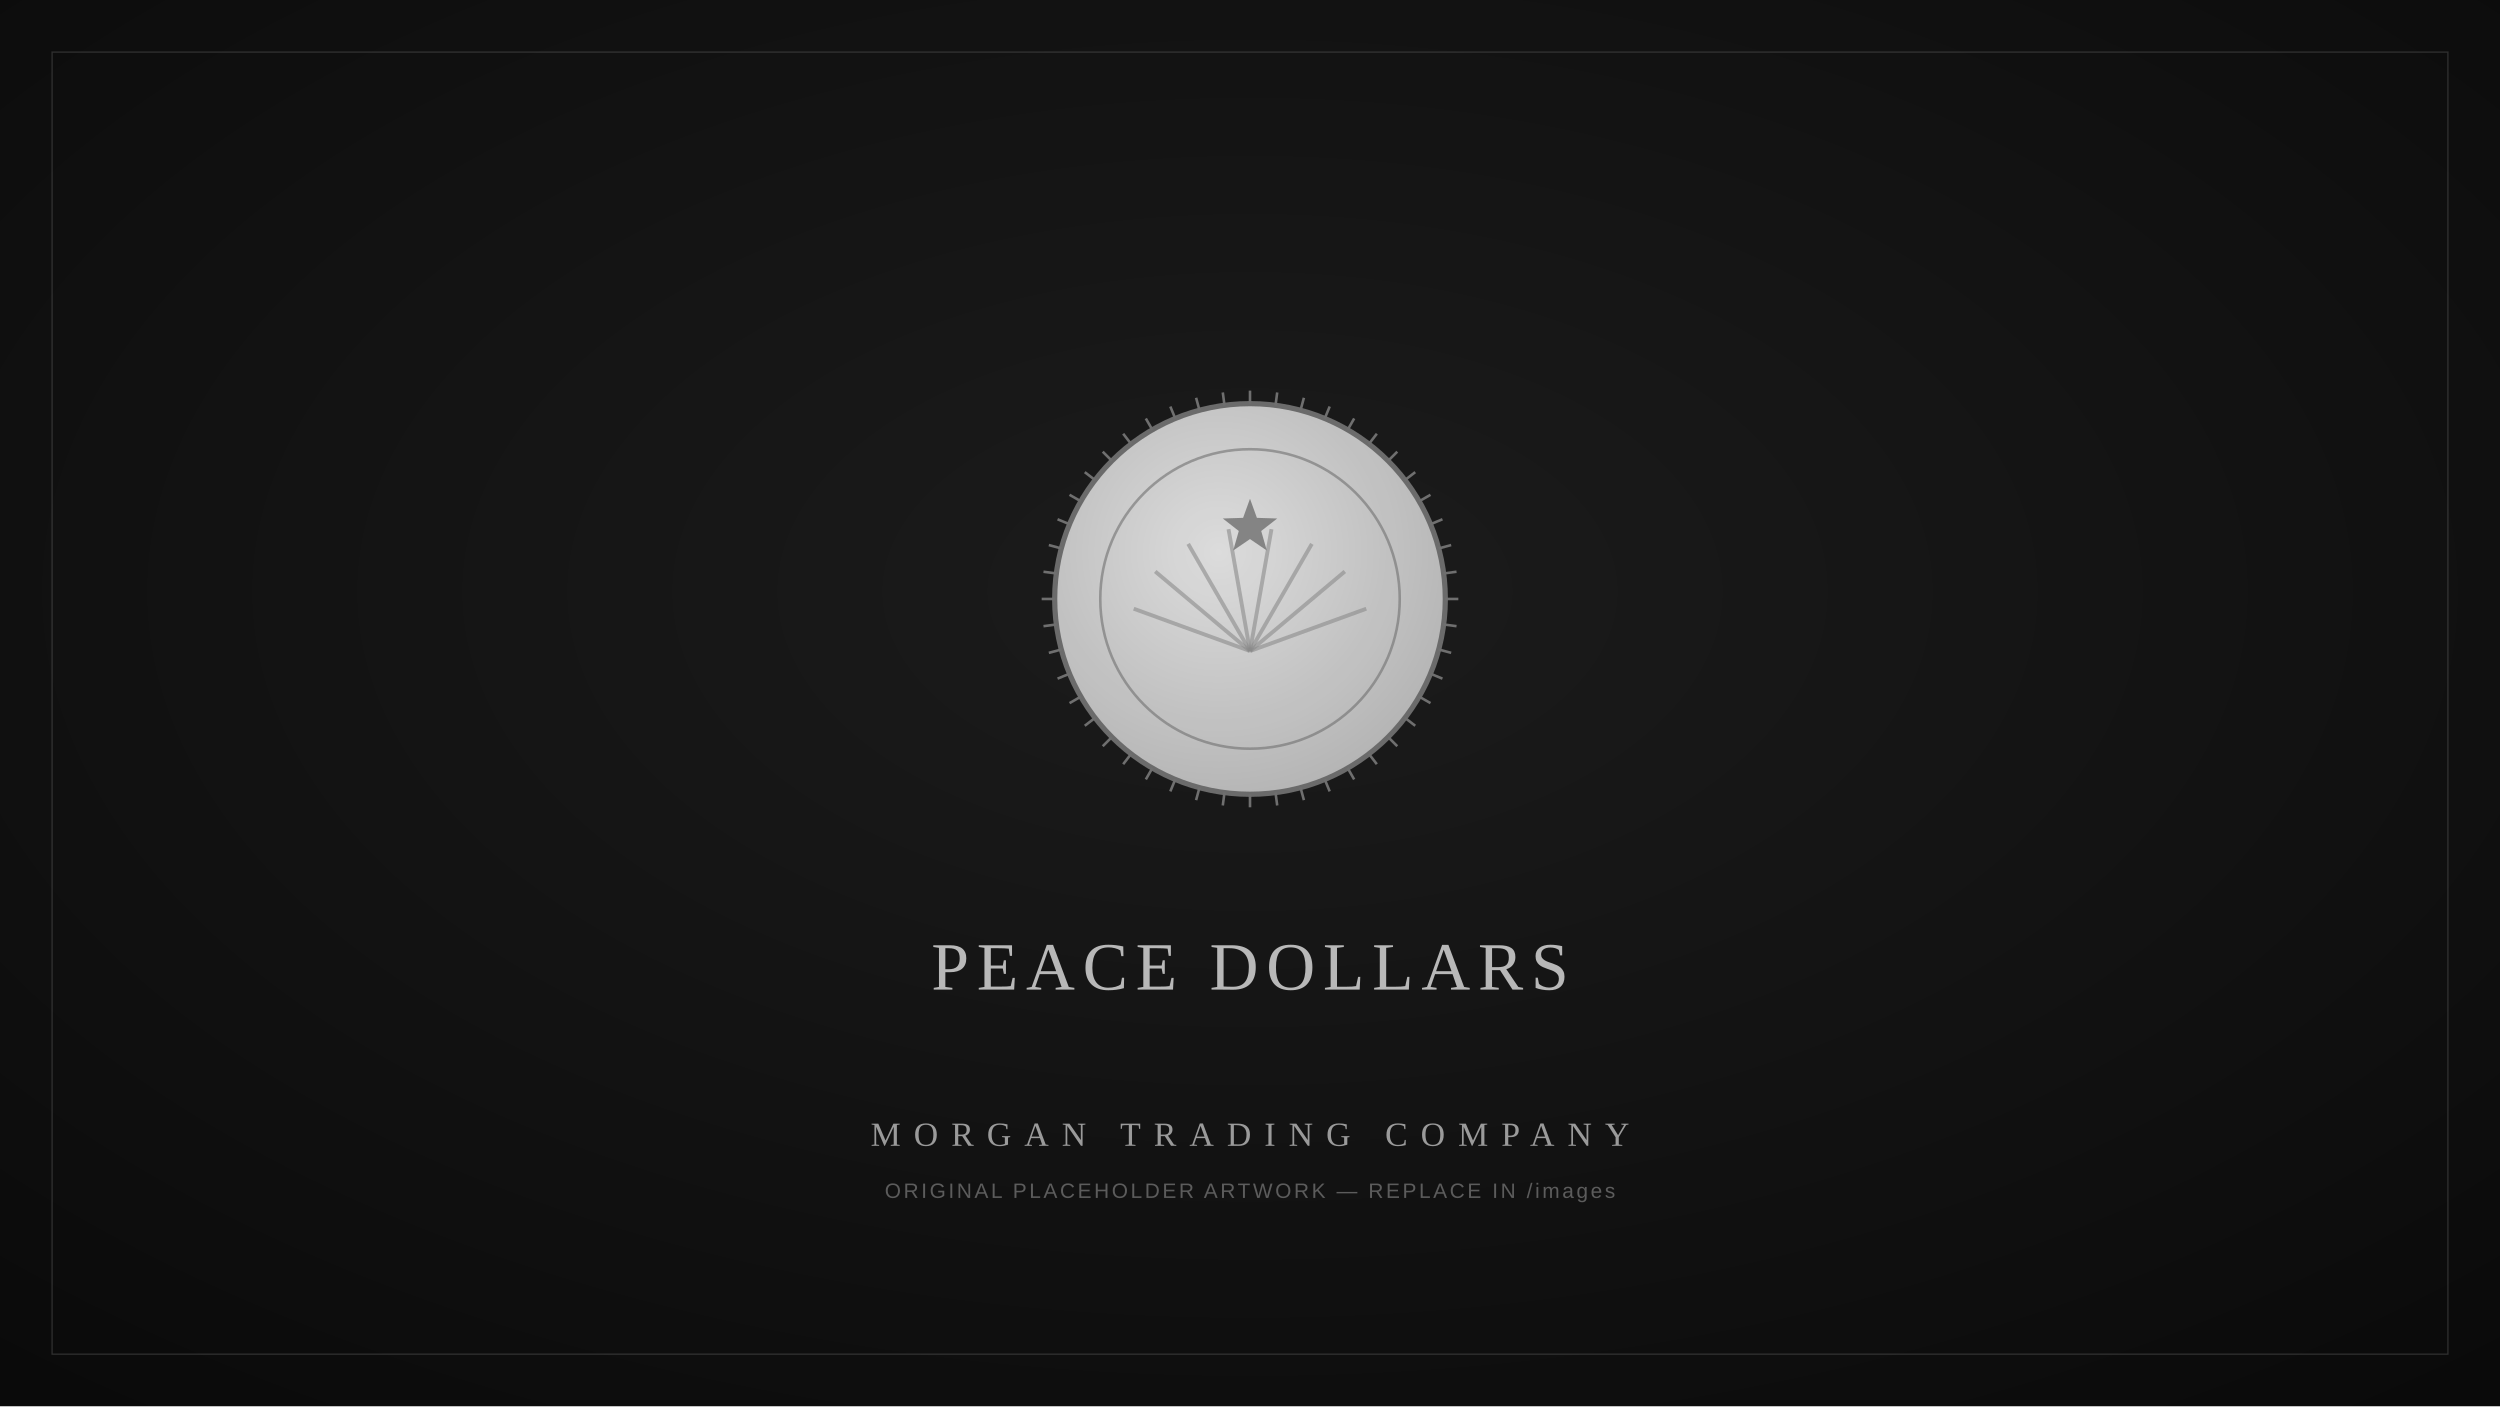
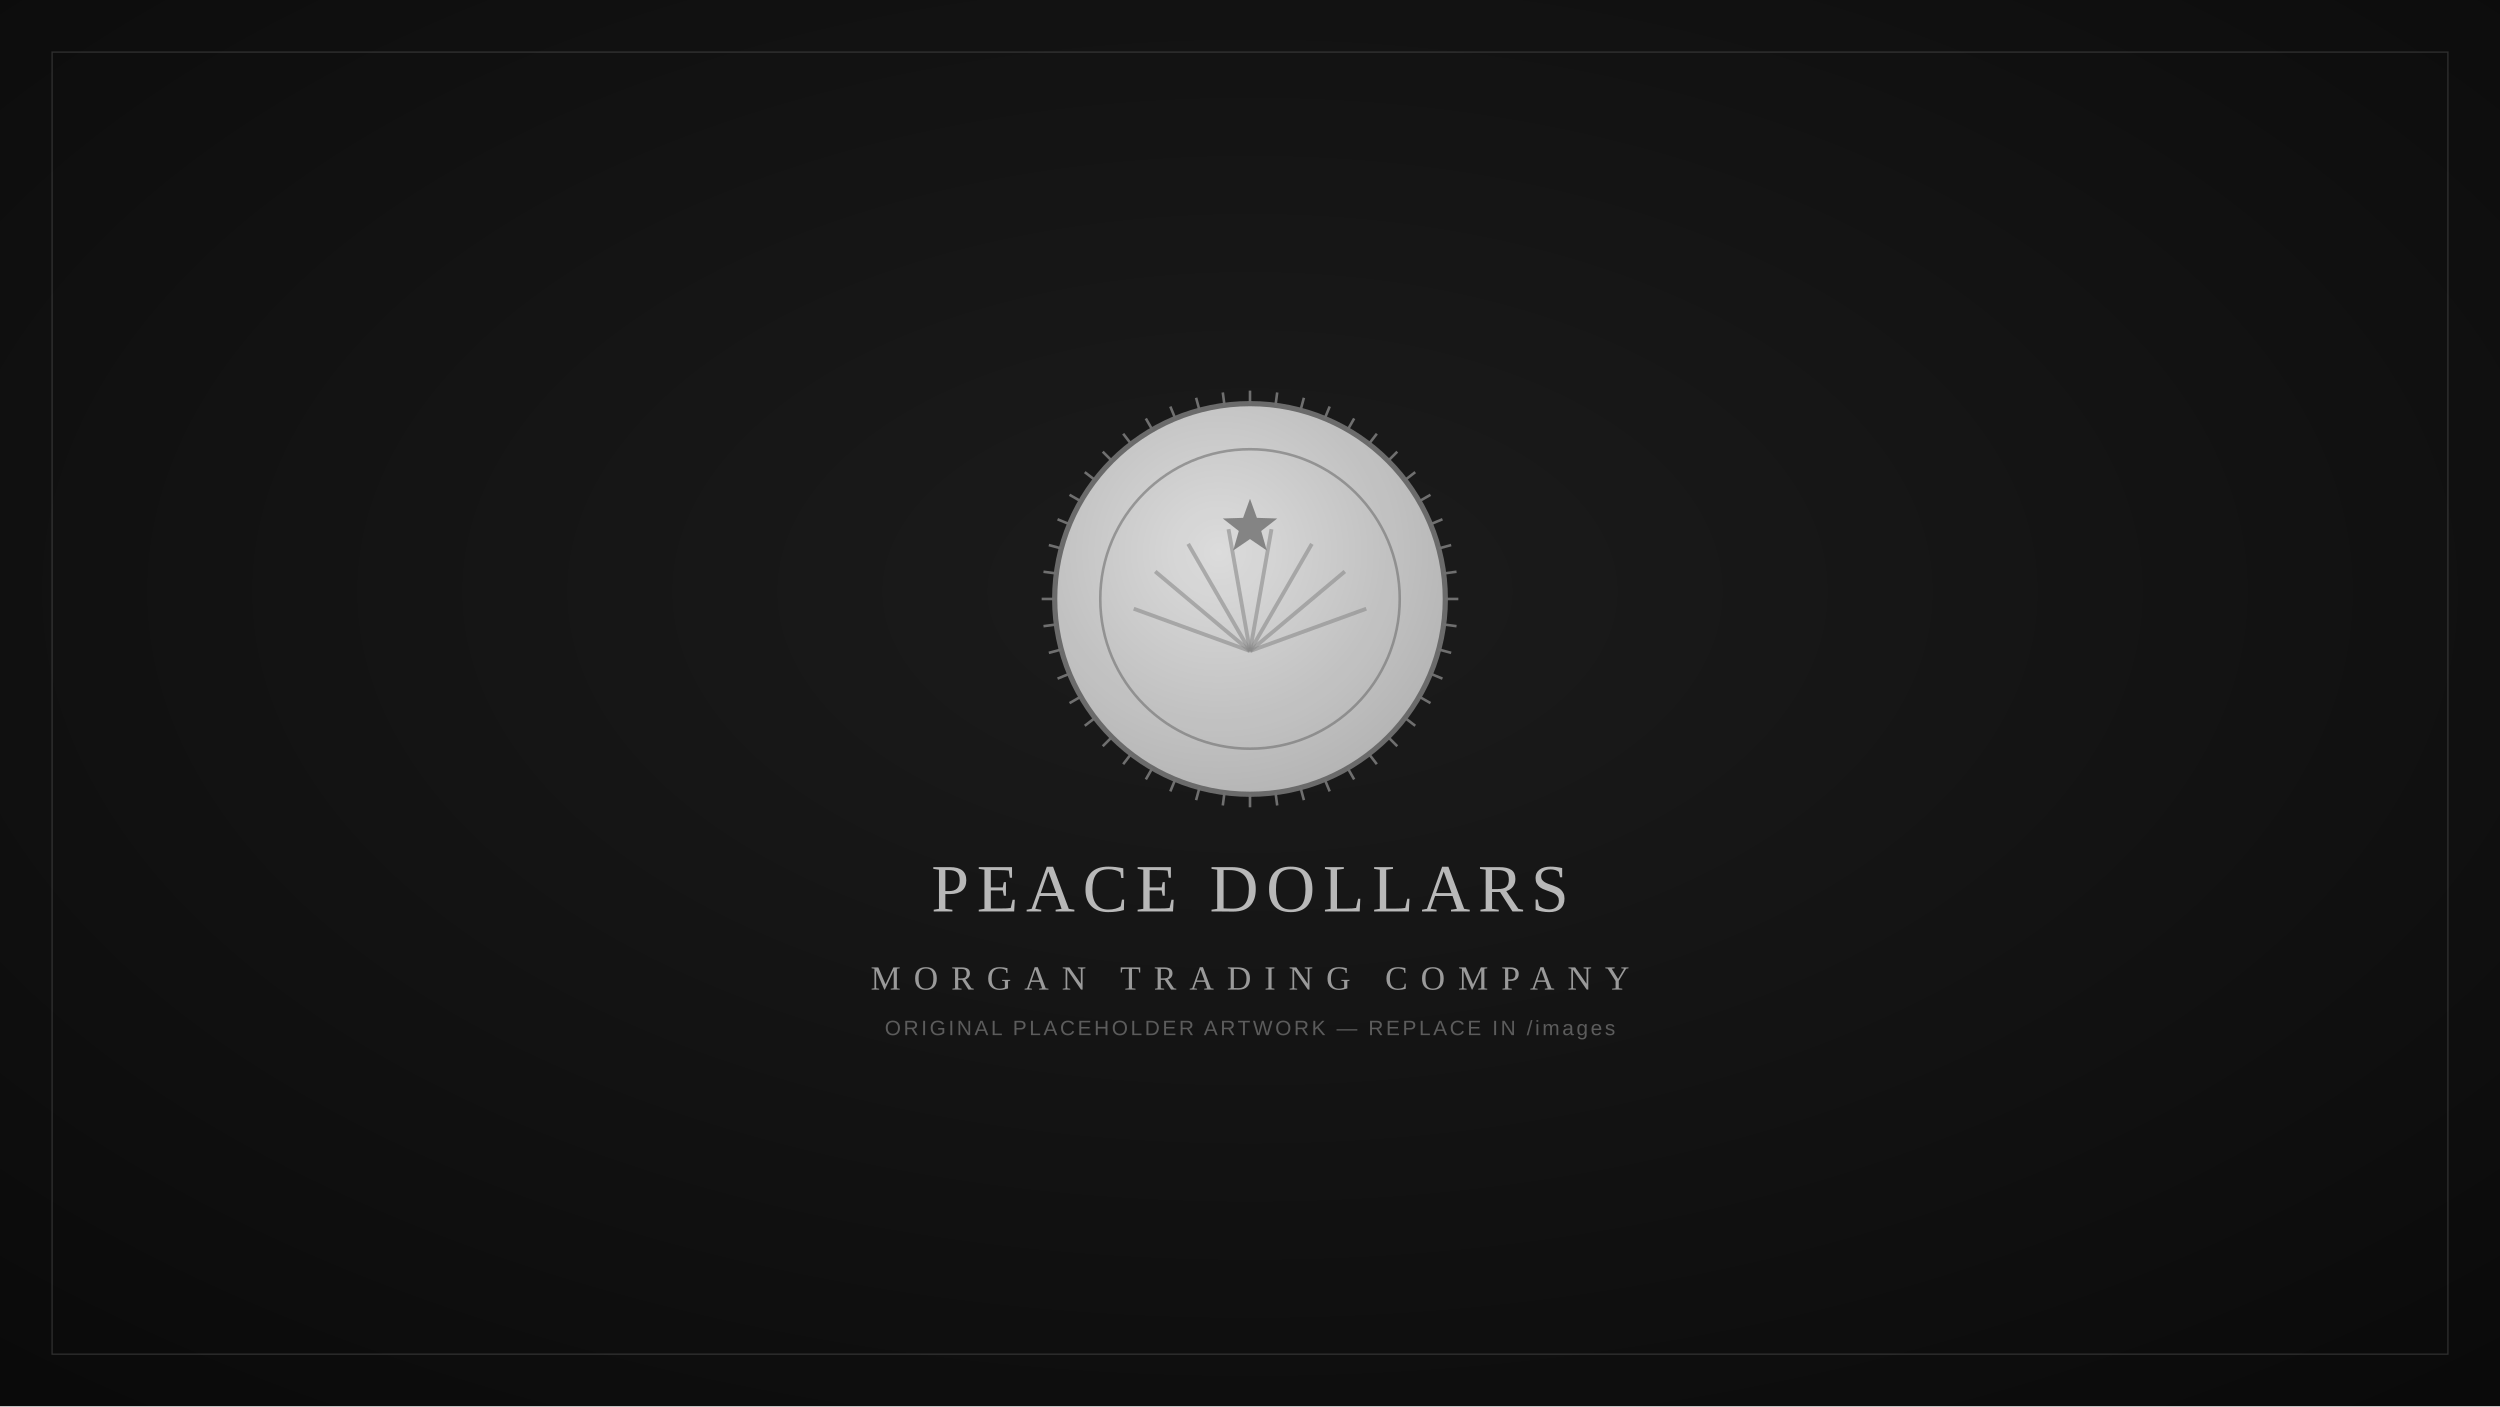
<svg xmlns="http://www.w3.org/2000/svg" width="1920" height="1080" viewBox="0 0 1920 1080">
  <defs>
    <radialGradient id="bg" cx="50%" cy="42%" r="75%">
      <stop offset="0%" stop-color="#1c1c1c" />
      <stop offset="100%" stop-color="#0a0a0a" />
    </radialGradient>
    <radialGradient id="coin" cx="42%" cy="38%" r="70%">
      <stop offset="0%" stop-color="#e6e6e6" />
      <stop offset="100%" stop-color="#b9b9b9" />
    </radialGradient>
  </defs>
  <rect width="1920" height="1080" fill="url(#bg)" />
  <g>
    <line x1="960.0" y1="310.0" x2="960.0" y2="300.0" stroke="#6f6f6f" stroke-width="2" />
    <line x1="979.6" y1="311.3" x2="980.9" y2="301.4" stroke="#6f6f6f" stroke-width="2" />
    <line x1="998.8" y1="315.1" x2="1001.4" y2="305.5" stroke="#6f6f6f" stroke-width="2" />
    <line x1="1017.4" y1="321.4" x2="1021.2" y2="312.2" stroke="#6f6f6f" stroke-width="2" />
    <line x1="1035.0" y1="330.1" x2="1040.0" y2="321.4" stroke="#6f6f6f" stroke-width="2" />
    <line x1="1051.3" y1="341.0" x2="1057.4" y2="333.1" stroke="#6f6f6f" stroke-width="2" />
    <line x1="1066.1" y1="353.9" x2="1073.1" y2="346.9" stroke="#6f6f6f" stroke-width="2" />
    <line x1="1079.0" y1="368.7" x2="1086.9" y2="362.6" stroke="#6f6f6f" stroke-width="2" />
    <line x1="1089.9" y1="385.0" x2="1098.6" y2="380.0" stroke="#6f6f6f" stroke-width="2" />
    <line x1="1098.6" y1="402.6" x2="1107.8" y2="398.8" stroke="#6f6f6f" stroke-width="2" />
    <line x1="1104.9" y1="421.2" x2="1114.5" y2="418.6" stroke="#6f6f6f" stroke-width="2" />
    <line x1="1108.7" y1="440.4" x2="1118.6" y2="439.1" stroke="#6f6f6f" stroke-width="2" />
    <line x1="1110.0" y1="460.0" x2="1120.0" y2="460.0" stroke="#6f6f6f" stroke-width="2" />
    <line x1="1108.7" y1="479.6" x2="1118.6" y2="480.9" stroke="#6f6f6f" stroke-width="2" />
    <line x1="1104.9" y1="498.8" x2="1114.5" y2="501.4" stroke="#6f6f6f" stroke-width="2" />
    <line x1="1098.6" y1="517.4" x2="1107.8" y2="521.2" stroke="#6f6f6f" stroke-width="2" />
    <line x1="1089.9" y1="535.0" x2="1098.6" y2="540.0" stroke="#6f6f6f" stroke-width="2" />
    <line x1="1079.0" y1="551.3" x2="1086.9" y2="557.4" stroke="#6f6f6f" stroke-width="2" />
    <line x1="1066.1" y1="566.1" x2="1073.1" y2="573.1" stroke="#6f6f6f" stroke-width="2" />
    <line x1="1051.3" y1="579.0" x2="1057.4" y2="586.9" stroke="#6f6f6f" stroke-width="2" />
    <line x1="1035.0" y1="589.9" x2="1040.0" y2="598.6" stroke="#6f6f6f" stroke-width="2" />
    <line x1="1017.4" y1="598.6" x2="1021.2" y2="607.8" stroke="#6f6f6f" stroke-width="2" />
    <line x1="998.8" y1="604.9" x2="1001.4" y2="614.5" stroke="#6f6f6f" stroke-width="2" />
    <line x1="979.6" y1="608.7" x2="980.9" y2="618.6" stroke="#6f6f6f" stroke-width="2" />
    <line x1="960.0" y1="610.0" x2="960.0" y2="620.0" stroke="#6f6f6f" stroke-width="2" />
    <line x1="940.4" y1="608.7" x2="939.1" y2="618.6" stroke="#6f6f6f" stroke-width="2" />
    <line x1="921.2" y1="604.9" x2="918.6" y2="614.5" stroke="#6f6f6f" stroke-width="2" />
    <line x1="902.6" y1="598.6" x2="898.8" y2="607.8" stroke="#6f6f6f" stroke-width="2" />
    <line x1="885.0" y1="589.9" x2="880.0" y2="598.6" stroke="#6f6f6f" stroke-width="2" />
    <line x1="868.7" y1="579.0" x2="862.6" y2="586.9" stroke="#6f6f6f" stroke-width="2" />
    <line x1="853.9" y1="566.1" x2="846.9" y2="573.1" stroke="#6f6f6f" stroke-width="2" />
    <line x1="841.0" y1="551.3" x2="833.1" y2="557.4" stroke="#6f6f6f" stroke-width="2" />
    <line x1="830.1" y1="535.0" x2="821.4" y2="540.0" stroke="#6f6f6f" stroke-width="2" />
    <line x1="821.4" y1="517.4" x2="812.2" y2="521.2" stroke="#6f6f6f" stroke-width="2" />
    <line x1="815.1" y1="498.8" x2="805.5" y2="501.4" stroke="#6f6f6f" stroke-width="2" />
    <line x1="811.3" y1="479.6" x2="801.4" y2="480.9" stroke="#6f6f6f" stroke-width="2" />
    <line x1="810.0" y1="460.0" x2="800.0" y2="460.0" stroke="#6f6f6f" stroke-width="2" />
    <line x1="811.3" y1="440.4" x2="801.4" y2="439.1" stroke="#6f6f6f" stroke-width="2" />
    <line x1="815.1" y1="421.2" x2="805.5" y2="418.6" stroke="#6f6f6f" stroke-width="2" />
    <line x1="821.4" y1="402.6" x2="812.2" y2="398.8" stroke="#6f6f6f" stroke-width="2" />
    <line x1="830.1" y1="385.0" x2="821.4" y2="380.0" stroke="#6f6f6f" stroke-width="2" />
    <line x1="841.0" y1="368.7" x2="833.1" y2="362.6" stroke="#6f6f6f" stroke-width="2" />
    <line x1="853.9" y1="353.9" x2="846.9" y2="346.9" stroke="#6f6f6f" stroke-width="2" />
    <line x1="868.7" y1="341.0" x2="862.6" y2="333.1" stroke="#6f6f6f" stroke-width="2" />
    <line x1="885.0" y1="330.1" x2="880.0" y2="321.4" stroke="#6f6f6f" stroke-width="2" />
    <line x1="902.6" y1="321.4" x2="898.8" y2="312.2" stroke="#6f6f6f" stroke-width="2" />
    <line x1="921.2" y1="315.1" x2="918.6" y2="305.5" stroke="#6f6f6f" stroke-width="2" />
    <line x1="940.4" y1="311.3" x2="939.1" y2="301.4" stroke="#6f6f6f" stroke-width="2" />
    <circle cx="960" cy="460" r="150" fill="url(#coin)" opacity="0.95" stroke="#6f6f6f" stroke-width="4" />
    <circle cx="960" cy="460" r="115" fill="none" stroke="#6f6f6f" stroke-width="2" opacity="0.6" />
    <line x1="960" y1="500" x2="870.7" y2="467.5" stroke="#8a8a8a" stroke-width="3" opacity="0.6" />
    <line x1="960" y1="500" x2="887.2" y2="438.9" stroke="#8a8a8a" stroke-width="3" opacity="0.6" />
    <line x1="960" y1="500" x2="912.5" y2="417.7" stroke="#8a8a8a" stroke-width="3" opacity="0.6" />
    <line x1="960" y1="500" x2="943.5" y2="406.4" stroke="#8a8a8a" stroke-width="3" opacity="0.6" />
    <line x1="960" y1="500" x2="976.5" y2="406.4" stroke="#8a8a8a" stroke-width="3" opacity="0.6" />
    <line x1="960" y1="500" x2="1007.5" y2="417.7" stroke="#8a8a8a" stroke-width="3" opacity="0.6" />
    <line x1="960" y1="500" x2="1032.8" y2="438.9" stroke="#8a8a8a" stroke-width="3" opacity="0.6" />
    <line x1="960" y1="500" x2="1049.3" y2="467.5" stroke="#8a8a8a" stroke-width="3" opacity="0.6" />
    <polygon points="960.0,383.0 965.3,397.7 980.9,398.2 968.6,407.8 972.9,422.8 960.0,414.0 947.1,422.8 951.4,407.8 939.1,398.2 954.7,397.7" fill="#6f6f6f" opacity="0.8" />
  </g>
-   <text x="960" y="760" font-family="Georgia, 'Times New Roman', serif" font-size="52" fill="#C0C0C0" text-anchor="middle" letter-spacing="6" opacity="0.95">PEACE DOLLARS</text>
-   <text x="960" y="880" font-family="Georgia, 'Times New Roman', serif" font-size="26" fill="#9a9a9a" text-anchor="middle" letter-spacing="10">MORGAN TRADING COMPANY</text>
-   <text x="960" y="920" font-family="Arial, sans-serif" font-size="16" fill="#5c5c5c" text-anchor="middle" letter-spacing="2">ORIGINAL PLACEHOLDER ARTWORK — REPLACE IN /images</text>
+   <text x="960" y="700" font-family="Georgia, 'Times New Roman', serif" font-size="52" fill="#C0C0C0" text-anchor="middle" letter-spacing="6" opacity="0.95">PEACE DOLLARS</text>
+   <text x="960" y="760" font-family="Georgia, 'Times New Roman', serif" font-size="26" fill="#9a9a9a" text-anchor="middle" letter-spacing="10">MORGAN TRADING COMPANY</text>
+   <text x="960" y="795" font-family="Arial, sans-serif" font-size="16" fill="#5c5c5c" text-anchor="middle" letter-spacing="2">ORIGINAL PLACEHOLDER ARTWORK — REPLACE IN /images</text>
  <rect x="40" y="40" width="1840" height="1000" fill="none" stroke="#6f6f6f" stroke-width="1" opacity="0.35" />
</svg>
